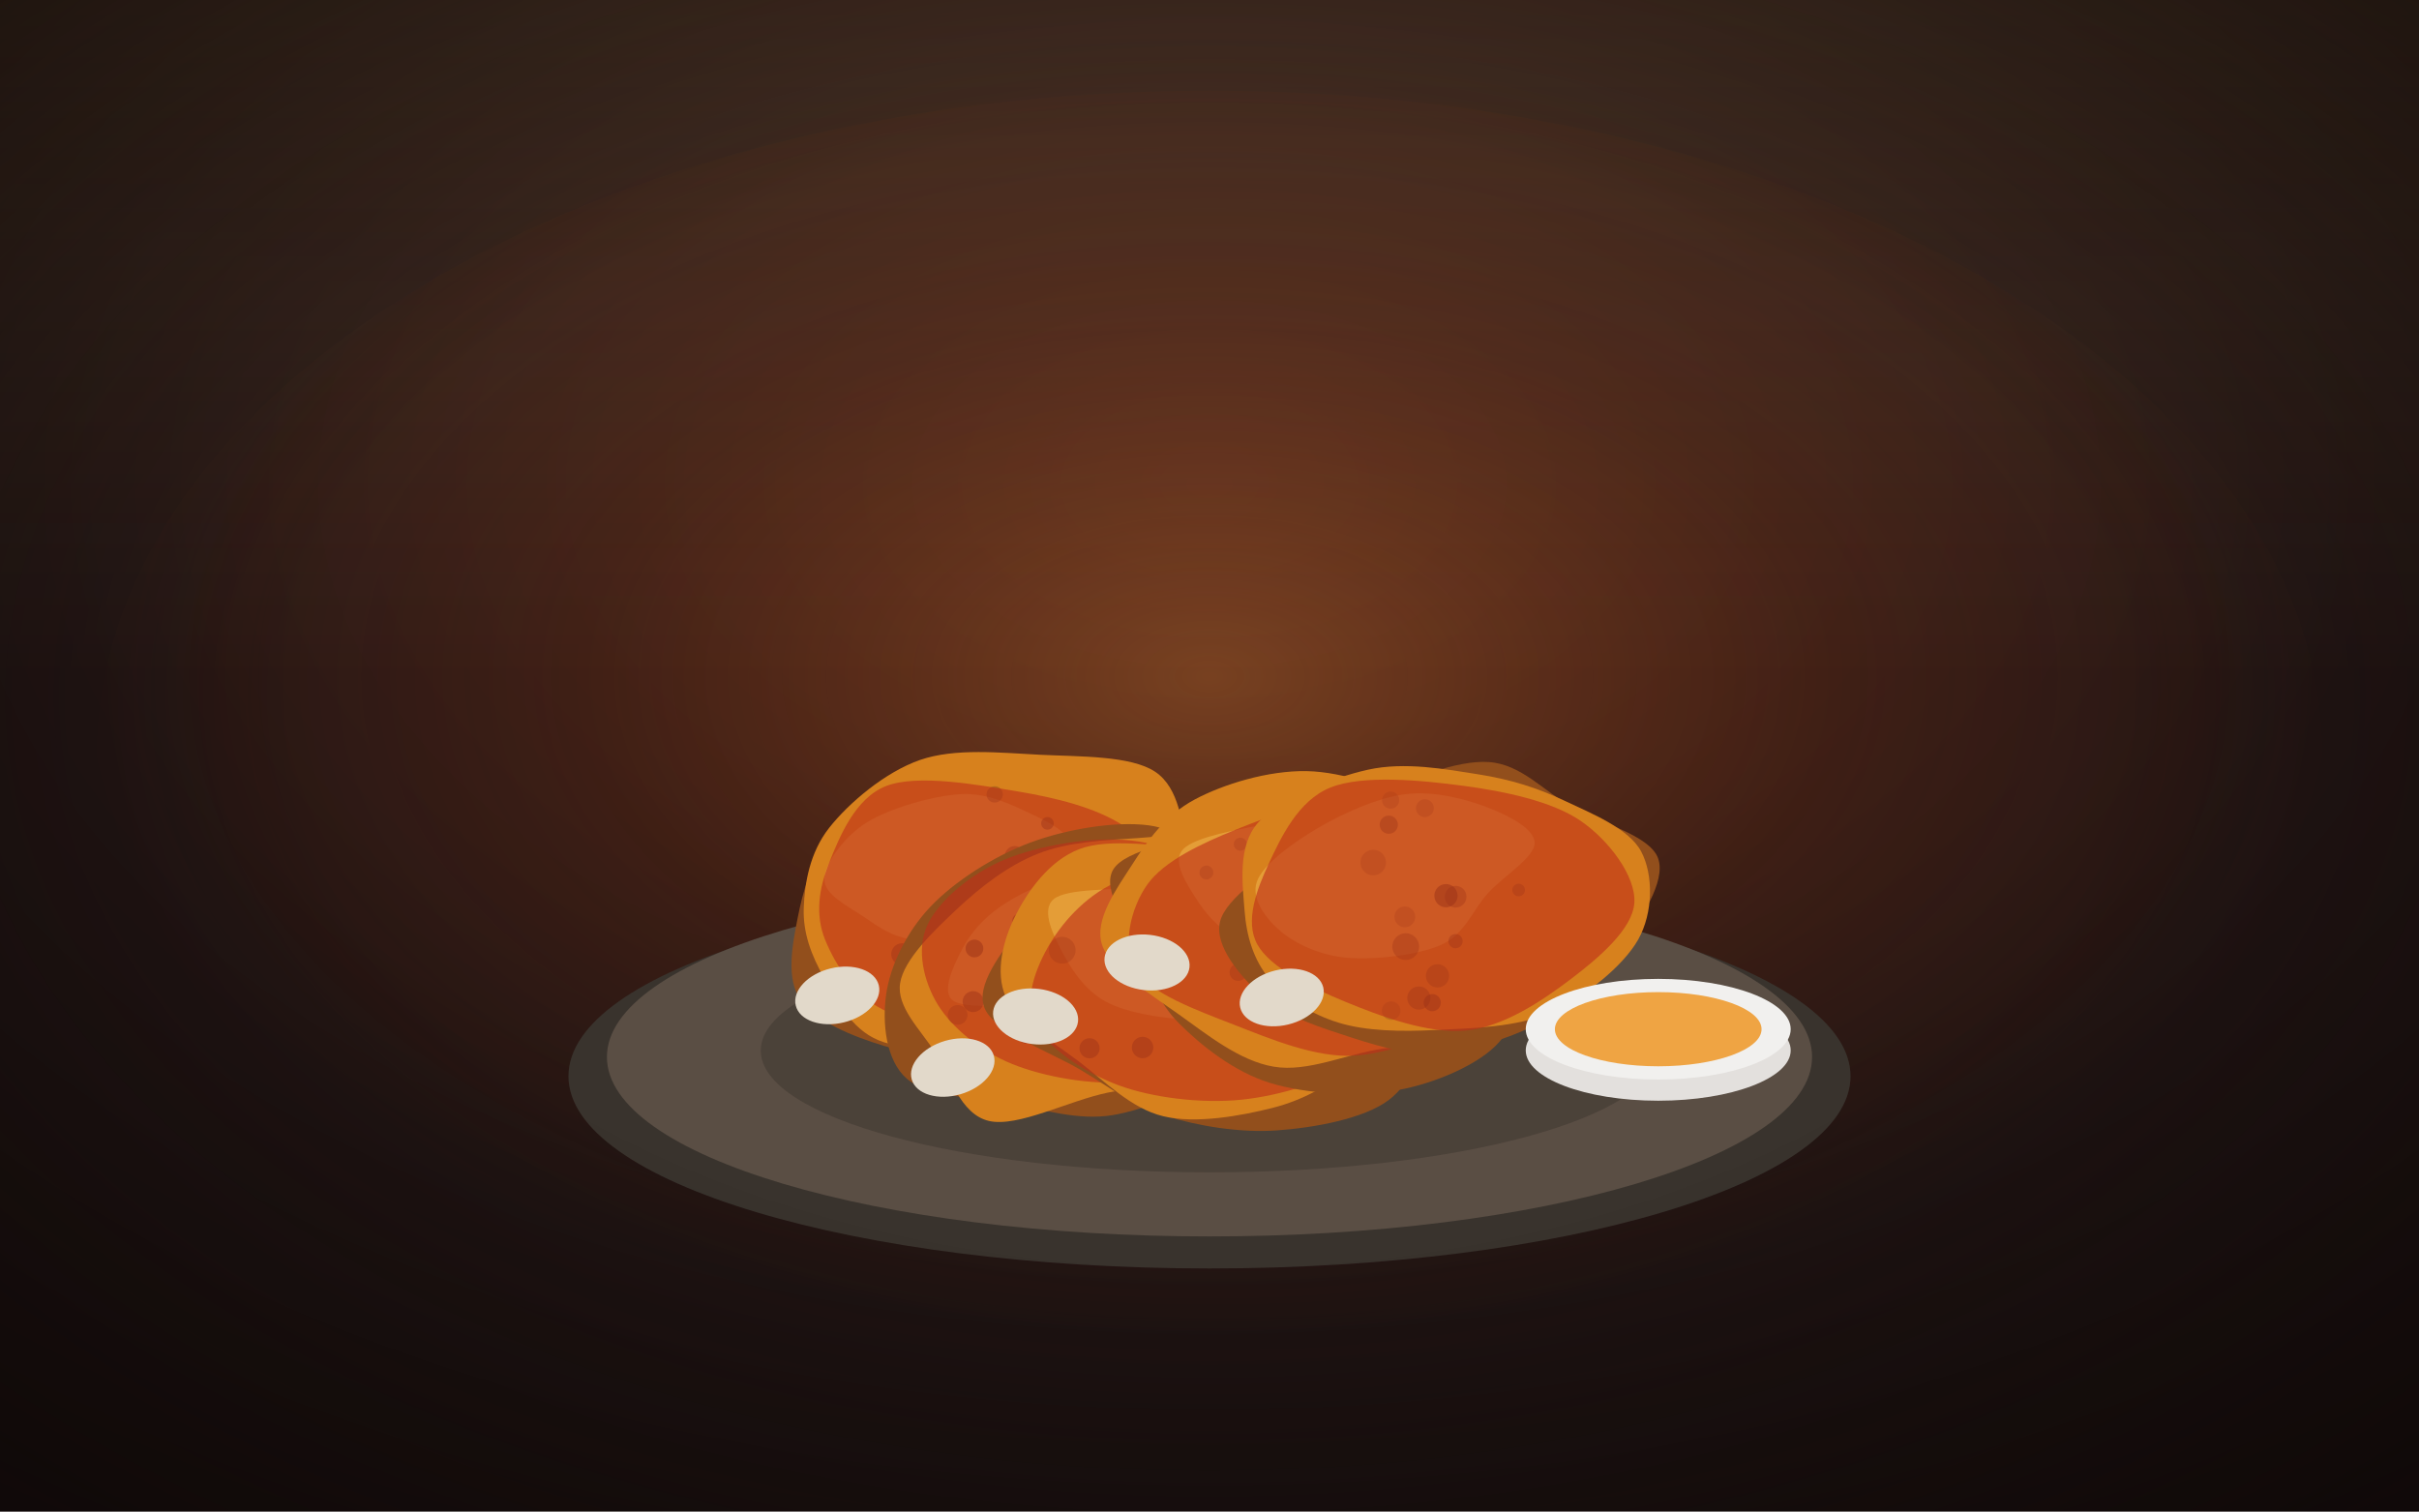
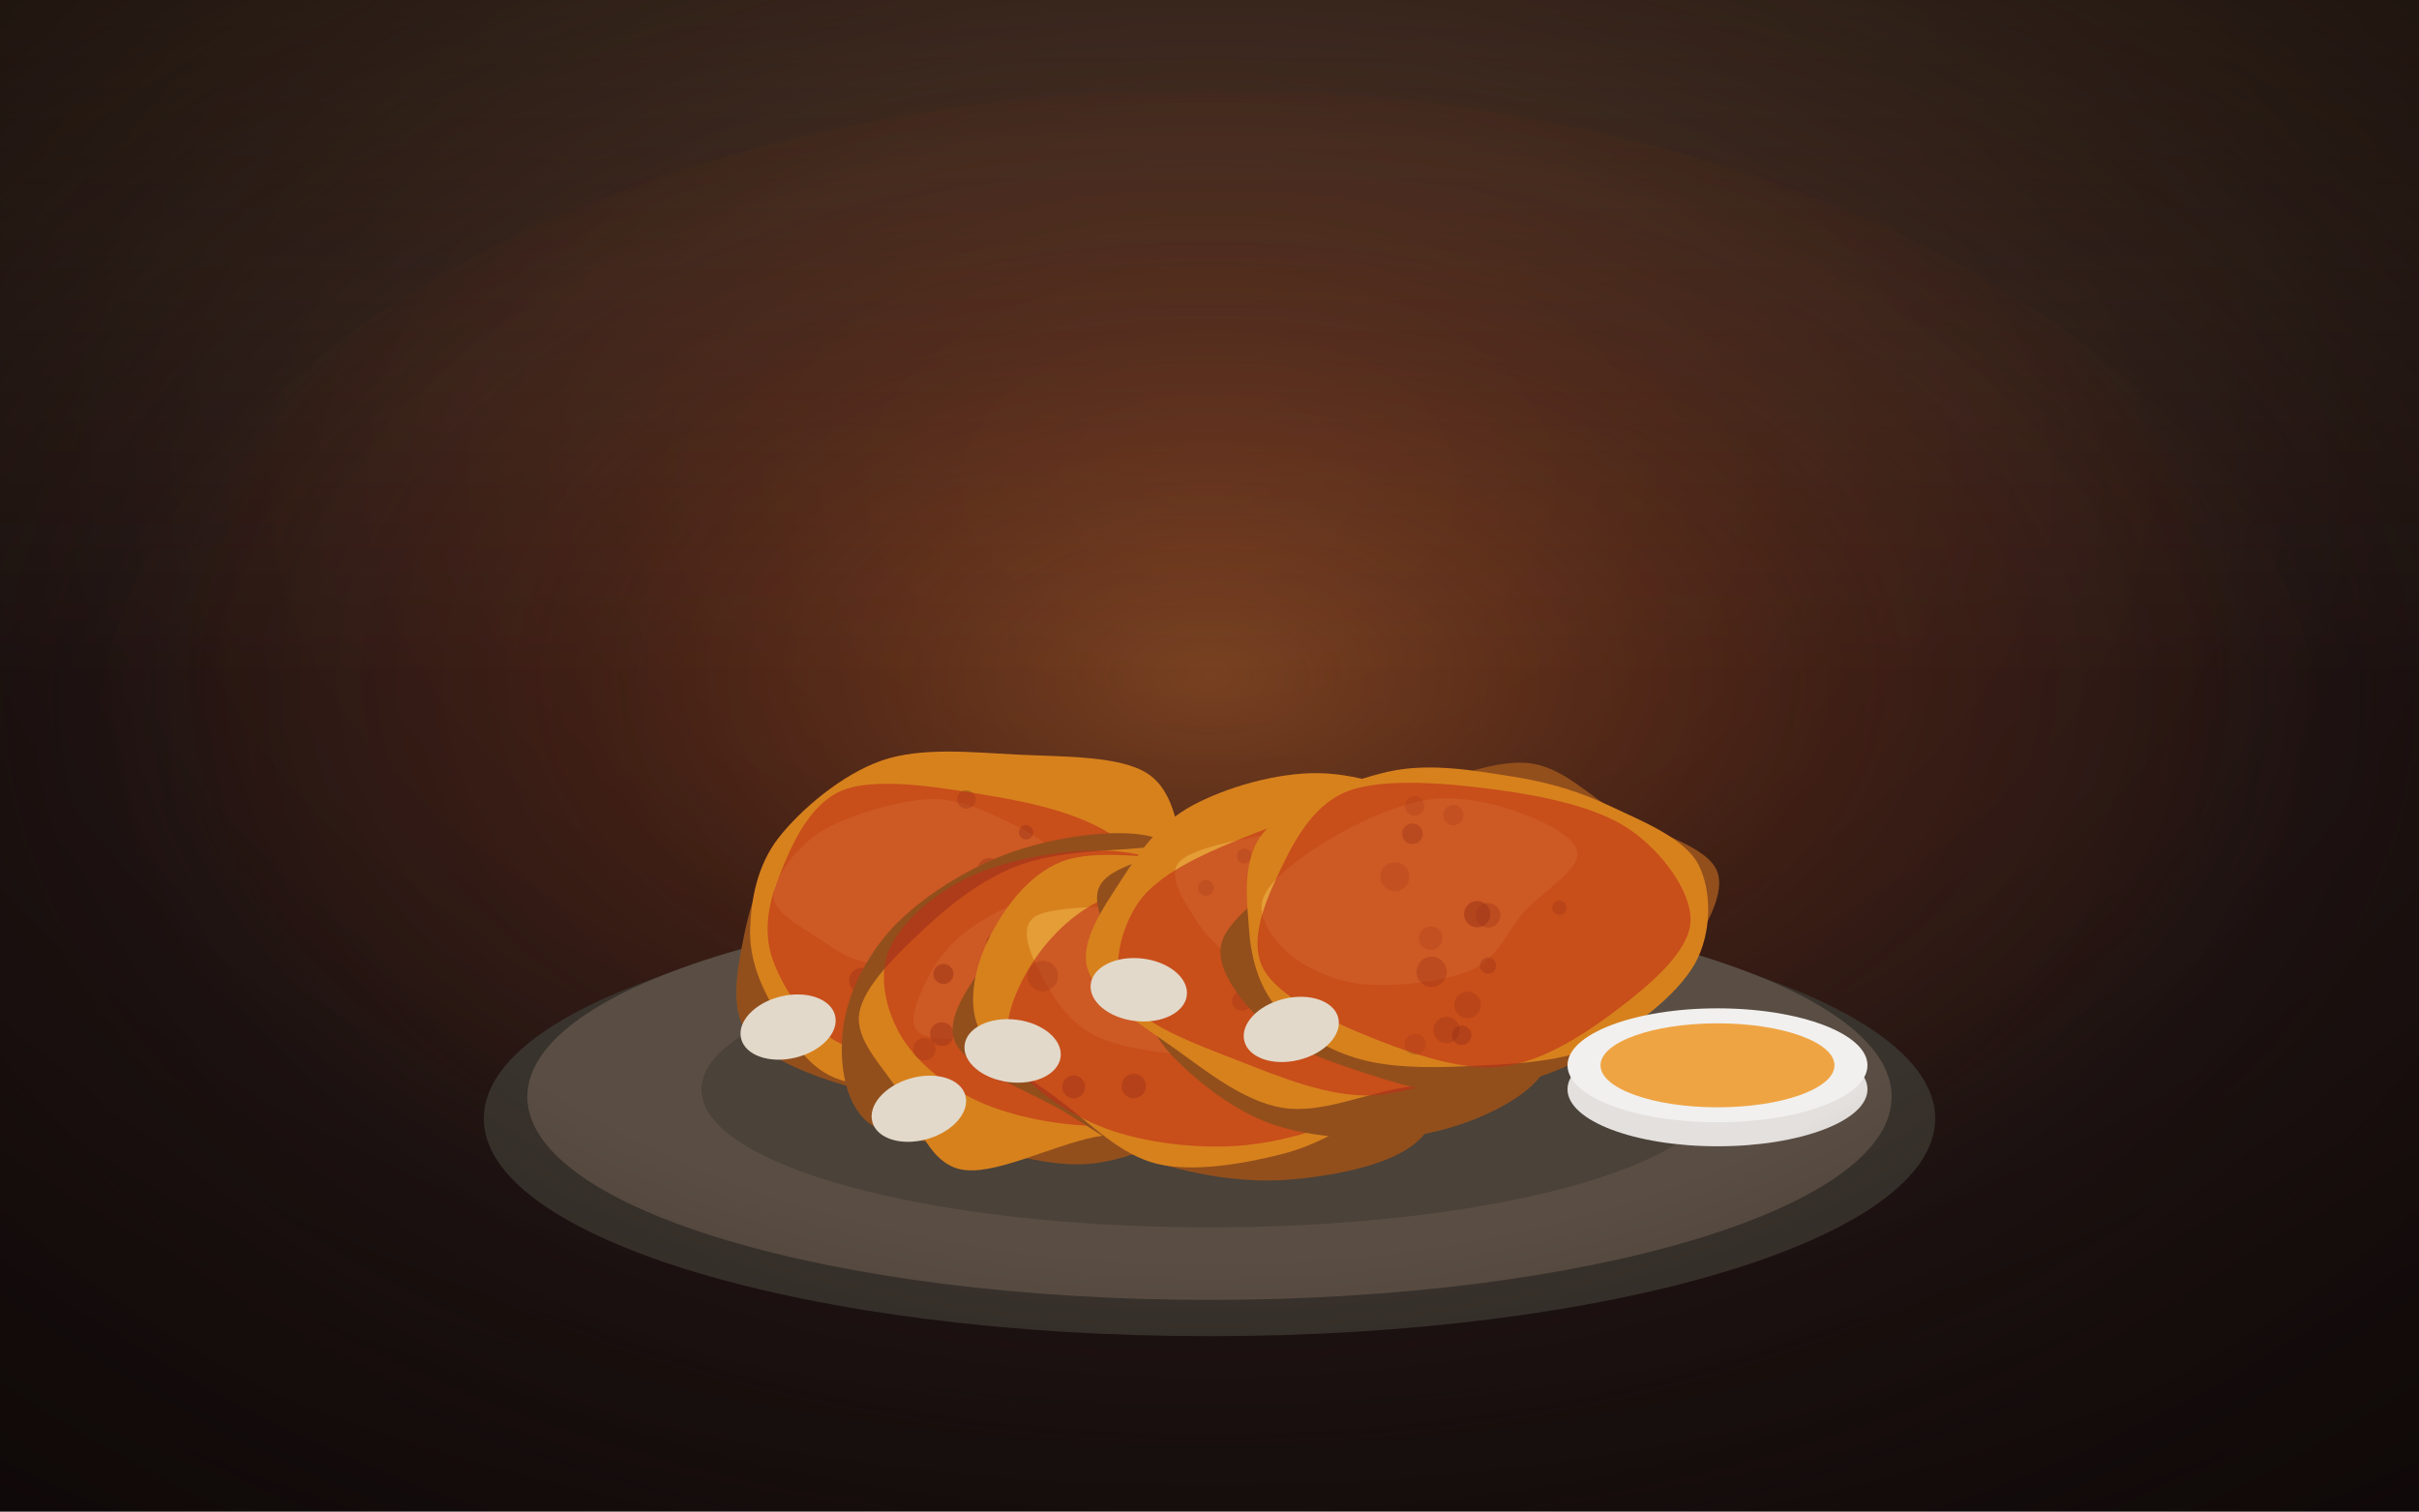
<svg xmlns="http://www.w3.org/2000/svg" viewBox="0 0 1200 750" width="1200" height="750">
  <defs>
    <radialGradient id="ground" cx="50%" cy="32%" r="84%">
      <stop offset="0%" stop-color="hsl(6.97 33% 17%)" />
      <stop offset="58%" stop-color="hsl(6.97 26% 10%)" />
      <stop offset="100%" stop-color="hsl(6.97 22% 6%)" />
    </radialGradient>
    <radialGradient id="keyLight" cx="50%" cy="44%" r="50%">
      <stop offset="0%" stop-color="hsl(26 96% 58% / 0.34)" />
      <stop offset="55%" stop-color="hsl(20 92% 46% / 0.116)" />
      <stop offset="100%" stop-color="hsl(20 90% 40% / 0)" />
    </radialGradient>
    <radialGradient id="dishShadow" cx="50%" cy="50%" r="50%">
      <stop offset="0%" stop-color="hsl(6.97 60% 3% / 0.6)" />
      <stop offset="100%" stop-color="hsl(6.97 60% 3% / 0)" />
    </radialGradient>
    <radialGradient id="vignette" cx="50%" cy="46%" r="72%">
      <stop offset="52%" stop-color="hsl(6.97 40% 4% / 0)" />
      <stop offset="100%" stop-color="hsl(6.97 40% 4% / 0.62)" />
    </radialGradient>
    <linearGradient id="topSheen" x1="0" y1="0" x2="0" y2="1">
      <stop offset="0%" stop-color="hsl(38 100% 72% / 0.11)" />
      <stop offset="45%" stop-color="hsl(38 100% 72% / 0)" />
    </linearGradient>
  </defs>
  <rect width="1200" height="750" fill="url(#ground)" />
  <ellipse cx="600" cy="375" rx="552" ry="330" fill="url(#keyLight)" />
-   <g transform="translate(600 375) scale(1.06)">
+   <g transform="translate(600 375) scale(1.2)">
    <ellipse cx="0" cy="168" rx="300" ry="52" fill="url(#dishShadow)" />
    <ellipse cx="0" cy="150" rx="300" ry="90" fill="hsl(28 12% 20%)" />
    <ellipse cx="0" cy="141" rx="282" ry="84" fill="hsl(28 14% 31%)" />
    <ellipse cx="0" cy="138" rx="210" ry="57" fill="hsl(28 14% 24%)" opacity="0.75" />
    <g transform="rotate(-13.73 -104 67.85)">
      <path d="M-15.81 72.85C-13.14 85.05 -5.17 102.87 -13.14 113C-21.11 123.13 -46.13 129.09 -63.62 133.63C-81.12 138.18 -100.92 142.11 -118.1 140.28C-135.28 138.44 -153.07 130.62 -166.71 122.61C-180.35 114.6 -195.66 103.48 -199.93 92.22C-204.2 80.95 -197.69 66.67 -192.3 55.03C-186.91 43.39 -180.04 30.31 -167.6 22.39C-155.16 14.47 -134.39 8.31 -117.67 7.5C-100.94 6.7 -82 12.15 -67.25 17.54C-52.51 22.92 -37.74 30.57 -29.17 39.79C-20.6 49.01 -18.48 60.65 -15.81 72.85Z" fill="hsl(26 68% 34%)" />
      <path d="M-7.99 67.85C-9.23 80.65 -12.19 93.53 -20.84 104.59C-29.49 115.66 -43.72 129.28 -59.9 134.24C-76.08 139.2 -99.75 136.86 -117.91 134.37C-136.07 131.88 -157.36 127.6 -168.85 119.3C-180.33 111 -183.58 95.98 -186.82 84.57C-190.05 73.16 -191.42 62.07 -188.26 50.84C-185.1 39.61 -179.39 26.28 -167.84 17.2C-156.29 8.13 -136.29 -1.97 -118.95 -3.62C-101.61 -5.26 -81.4 2.11 -63.81 7.34C-46.21 12.58 -22.69 17.73 -13.39 27.82C-4.08 37.9 -6.74 55.06 -7.99 67.85Z" fill="hsl(32 76% 48%)" />
      <path d="M-59.77 52.01C-60.32 58.09 -70.26 64.48 -77.96 69.48C-85.66 74.49 -95.32 80.73 -105.97 82.03C-116.63 83.34 -132.55 80.77 -141.89 77.33C-151.22 73.89 -156.37 67.63 -162 61.39C-167.63 55.15 -177.66 46.97 -175.67 39.88C-173.67 32.78 -161.96 22.75 -150.05 18.85C-138.14 14.94 -116.77 14.08 -104.21 16.44C-91.65 18.8 -82.09 27.09 -74.69 33.02C-67.28 38.95 -59.23 45.93 -59.77 52.01Z" fill="hsl(38 84% 62%)" opacity="0.55" />
      <circle cx="-46.47" cy="82.99" r="5.12" fill="hsl(24 62% 22% / 0.9)" opacity="0.53" />
      <circle cx="-80.63" cy="88.35" r="3.72" fill="hsl(24 62% 22% / 0.9)" opacity="0.55" />
      <circle cx="-86.56" cy="50.57" r="4.64" fill="hsl(24 62% 22% / 0.9)" opacity="0.41" />
      <circle cx="-31.39" cy="87.35" r="4.13" fill="hsl(24 62% 22% / 0.9)" opacity="0.45" />
      <circle cx="-80.81" cy="60.52" r="4.51" fill="hsl(24 62% 22% / 0.9)" opacity="0.43" />
      <circle cx="-92.62" cy="121.32" r="3.16" fill="hsl(24 62% 22% / 0.9)" opacity="0.41" />
      <circle cx="-88.82" cy="20.34" r="3.82" fill="hsl(24 62% 22% / 0.9)" opacity="0.35" />
      <circle cx="-35.31" cy="88.6" r="2.5" fill="hsl(24 62% 22% / 0.9)" opacity="0.39" />
      <circle cx="-110.34" cy="73.71" r="5.17" fill="hsl(24 62% 22% / 0.9)" opacity="0.32" />
      <circle cx="-148.61" cy="82.72" r="5.14" fill="hsl(24 62% 22% / 0.9)" opacity="0.44" />
      <circle cx="-68.04" cy="39.37" r="2.95" fill="hsl(24 62% 22% / 0.9)" opacity="0.45" />
      <circle cx="-77.94" cy="117.84" r="4.86" fill="hsl(24 62% 22% / 0.9)" opacity="0.49" />
      <circle cx="-28.31" cy="70.1" r="4.74" fill="hsl(24 62% 22% / 0.9)" opacity="0.26" />
      <circle cx="-117.05" cy="67.68" r="4.7" fill="hsl(24 62% 22% / 0.9)" opacity="0.55" />
    </g>
    <path d="M-11.07 67.85C-9.97 80.17 -20.54 97.81 -33.67 106.62C-46.79 115.44 -70.43 118.48 -89.81 120.73C-109.19 122.98 -134.91 125.91 -149.93 120.12C-164.96 114.33 -175.25 97.67 -179.94 86.01C-184.62 74.35 -182.82 62.13 -178.03 50.15C-173.25 38.17 -165.85 19.71 -151.22 14.12C-136.59 8.53 -108.74 13.51 -90.25 16.61C-71.75 19.7 -53.46 24.18 -40.27 32.72C-27.07 41.26 -12.17 55.54 -11.07 67.85Z" fill="hsl(8 78% 42%)" opacity="0.62" />
    <ellipse cx="-182.72" cy="94.25" rx="20" ry="13" fill="hsl(38 30% 84%)" transform="rotate(-13.73 -104 67.85)" />
    <g transform="rotate(-16.3 -52 98.52)">
      <path d="M42.12 103.52C41.92 113.97 27.73 125.05 18.39 134.62C9.06 144.18 0.08 155.46 -13.88 160.91C-27.83 166.35 -49.44 169.27 -65.33 167.27C-81.23 165.28 -94.68 156.18 -109.26 148.95C-123.84 141.71 -145.86 134.78 -152.84 123.87C-159.82 112.97 -156.65 95.85 -151.13 83.51C-145.61 71.16 -133.83 58.03 -119.73 49.78C-105.63 41.54 -84.65 35.37 -66.53 34.03C-48.41 32.7 -25.34 35.47 -10.99 41.78C3.36 48.09 10.72 61.61 19.57 71.9C28.42 82.19 42.31 93.06 42.12 103.52Z" fill="hsl(26 68% 34%)" />
      <path d="M32.72 98.52C31.79 110.47 33.34 122.37 26.37 133.14C19.41 143.92 6.02 159.24 -9.07 163.15C-24.15 167.05 -45.4 158.14 -64.14 156.56C-82.88 154.98 -109.4 160.48 -121.49 153.66C-133.59 146.83 -133.1 127.88 -136.73 115.62C-140.36 103.36 -148.09 90.33 -143.28 80.09C-138.47 69.85 -121.04 60.87 -107.87 54.19C-94.69 47.51 -79.34 41.35 -64.23 40.02C-49.13 38.68 -33.26 42.6 -17.23 46.17C-1.2 49.74 23.62 52.7 31.95 61.43C40.27 70.15 33.65 86.56 32.72 98.52Z" fill="hsl(32 76% 48%)" />
      <path d="M-6.01 82.68C-5.93 89.8 -9.58 98.5 -17.37 104.15C-25.16 109.79 -40.86 116.09 -52.75 116.54C-64.64 117 -77.16 110.55 -88.71 106.87C-100.27 103.2 -118.33 100.12 -122.06 94.49C-125.79 88.86 -116.73 79.01 -111.1 73.08C-105.47 67.14 -97.74 62.05 -88.29 58.89C-78.85 55.72 -66.17 53.67 -54.43 54.1C-42.69 54.52 -25.93 56.67 -17.86 61.43C-9.79 66.2 -6.09 75.56 -6.01 82.68Z" fill="hsl(38 84% 62%)" opacity="0.55" />
      <circle cx="-23.44" cy="72.3" r="4.63" fill="hsl(24 62% 22% / 0.9)" opacity="0.42" />
      <circle cx="-49.34" cy="83.67" r="5.71" fill="hsl(24 62% 22% / 0.9)" opacity="0.52" />
      <circle cx="-81.63" cy="67.58" r="3.12" fill="hsl(24 62% 22% / 0.9)" opacity="0.52" />
      <circle cx="-19.76" cy="117.78" r="6.4" fill="hsl(24 62% 22% / 0.9)" opacity="0.5" />
      <circle cx="-39.03" cy="104.29" r="5.38" fill="hsl(24 62% 22% / 0.9)" opacity="0.41" />
      <circle cx="-54.15" cy="89.38" r="3.39" fill="hsl(24 62% 22% / 0.9)" opacity="0.42" />
      <circle cx="-105.34" cy="74.27" r="4.15" fill="hsl(24 62% 22% / 0.9)" opacity="0.54" />
      <circle cx="-45.37" cy="91.42" r="4.25" fill="hsl(24 62% 22% / 0.9)" opacity="0.46" />
      <circle cx="-93.95" cy="120.8" r="3.09" fill="hsl(24 62% 22% / 0.9)" opacity="0.49" />
      <circle cx="12.22" cy="73.87" r="4.09" fill="hsl(24 62% 22% / 0.9)" opacity="0.23" />
      <circle cx="-80.8" cy="110.66" r="3.85" fill="hsl(24 62% 22% / 0.9)" opacity="0.26" />
      <circle cx="-112.92" cy="97.97" r="4.9" fill="hsl(24 62% 22% / 0.9)" opacity="0.49" />
      <circle cx="21.17" cy="118.1" r="5.65" fill="hsl(24 62% 22% / 0.9)" opacity="0.24" />
      <circle cx="-121.62" cy="101.91" r="4.62" fill="hsl(24 62% 22% / 0.9)" opacity="0.33" />
    </g>
    <path d="M32.62 98.52C32.41 110.74 25.56 125.8 13.88 134.83C2.2 143.86 -19.77 151.12 -37.46 152.7C-55.15 154.28 -77.31 150.36 -92.26 144.32C-107.21 138.29 -120.52 127.31 -127.16 116.49C-133.8 105.66 -137.3 90.68 -132.08 79.37C-126.87 68.05 -111.85 55.2 -95.87 48.6C-79.89 41.99 -54.72 37.57 -36.22 39.72C-17.72 41.87 3.67 51.71 15.14 61.51C26.62 71.31 32.83 86.3 32.62 98.52Z" fill="hsl(8 78% 42%)" opacity="0.62" />
    <ellipse cx="-130.72" cy="124.92" rx="20" ry="13" fill="hsl(38 30% 84%)" transform="rotate(-16.3 -52 98.52)" />
    <g transform="rotate(7.13 0 105.62)">
      <path d="M102.53 110.62C103.67 123.38 100.46 140.36 90.04 150.4C79.63 160.45 57.14 167.52 40.04 170.9C22.94 174.28 3.25 173.48 -12.56 170.69C-28.38 167.9 -39.83 160.71 -54.87 154.15C-69.9 147.6 -96.61 141.7 -102.75 131.36C-108.89 121.02 -97.86 104.27 -91.71 92.11C-85.56 79.94 -78.85 66.3 -65.87 58.36C-52.89 50.43 -32.31 47.08 -13.83 44.5C4.65 41.92 28.84 37.97 45.01 42.87C61.18 47.76 73.6 62.57 83.19 73.86C92.78 85.16 101.39 97.86 102.53 110.62Z" fill="hsl(26 68% 34%)" />
      <path d="M101.36 105.62C101.43 116.21 82.91 128.3 72.12 137.49C61.33 146.67 50.9 155.15 36.6 160.72C22.3 166.3 1.82 172.69 -13.66 170.94C-29.14 169.2 -42.9 157.99 -56.26 150.26C-69.61 142.53 -87.48 135.16 -93.78 124.55C-100.08 113.95 -98.35 98.78 -94.05 86.64C-89.75 74.49 -81.52 58.79 -68 51.67C-54.47 44.55 -31.71 46.17 -12.9 43.92C5.9 41.66 30.73 33.13 44.83 38.14C58.93 43.14 62.29 62.69 71.71 73.94C81.13 85.18 101.29 95.03 101.36 105.62Z" fill="hsl(32 76% 48%)" />
      <path d="M40.08 89.78C39.9 96.4 37.38 103.71 30.58 109.37C23.78 115.03 11.85 121.65 -0.73 123.72C-13.3 125.8 -33.42 125.52 -44.87 121.81C-56.32 118.1 -64.04 109.01 -69.43 101.47C-74.82 93.92 -82.65 82.5 -77.19 76.53C-71.74 70.55 -49.38 68.9 -36.69 65.61C-24 62.32 -12.43 56.13 -1.03 56.81C10.37 57.48 24.85 64.18 31.7 69.67C38.55 75.17 40.27 83.17 40.08 89.78Z" fill="hsl(38 84% 62%)" opacity="0.55" />
      <circle cx="-31.59" cy="103.58" r="5.38" fill="hsl(24 62% 22% / 0.9)" opacity="0.48" />
      <circle cx="-70.22" cy="99.7" r="6.28" fill="hsl(24 62% 22% / 0.9)" opacity="0.3" />
      <circle cx="17.65" cy="126.28" r="5.08" fill="hsl(24 62% 22% / 0.9)" opacity="0.49" />
      <circle cx="45.24" cy="122.27" r="3.92" fill="hsl(24 62% 22% / 0.9)" opacity="0.39" />
      <circle cx="28.56" cy="74.32" r="6.19" fill="hsl(24 62% 22% / 0.9)" opacity="0.34" />
      <circle cx="31.16" cy="80.81" r="4.6" fill="hsl(24 62% 22% / 0.9)" opacity="0.54" />
      <circle cx="61.77" cy="138.57" r="3.07" fill="hsl(24 62% 22% / 0.9)" opacity="0.43" />
      <circle cx="58.7" cy="87.05" r="5.44" fill="hsl(24 62% 22% / 0.9)" opacity="0.54" />
      <circle cx="-5.31" cy="102.41" r="5.91" fill="hsl(24 62% 22% / 0.9)" opacity="0.52" />
      <circle cx="3.78" cy="59.84" r="6.04" fill="hsl(24 62% 22% / 0.9)" opacity="0.39" />
      <circle cx="-51.82" cy="143.65" r="4.72" fill="hsl(24 62% 22% / 0.9)" opacity="0.46" />
      <circle cx="40.99" cy="81.85" r="4.25" fill="hsl(24 62% 22% / 0.9)" opacity="0.25" />
      <circle cx="-27.23" cy="140.22" r="5.02" fill="hsl(24 62% 22% / 0.9)" opacity="0.47" />
      <circle cx="-35.21" cy="70.19" r="2.6" fill="hsl(24 62% 22% / 0.9)" opacity="0.44" />
    </g>
    <path d="M83.56 105.62C84.16 117.73 79.13 133.7 67.68 142.93C56.23 152.16 33.26 159.13 14.87 161.01C-3.53 162.89 -26.59 160.17 -42.69 154.19C-58.79 148.22 -76.42 136.23 -81.73 125.16C-87.04 114.1 -81.26 98.93 -74.56 87.79C-67.87 76.65 -56.34 64.08 -41.56 58.33C-26.79 52.57 -3.55 51.25 14.06 53.25C31.66 55.24 52.49 61.57 64.08 70.3C75.66 79.03 82.96 93.52 83.56 105.62Z" fill="hsl(8 78% 42%)" opacity="0.62" />
    <ellipse cx="-78.72" cy="132.02" rx="20" ry="13" fill="hsl(38 30% 84%)" transform="rotate(7.13 0 105.62)" />
    <g transform="rotate(6.61 52 79.6)">
      <path d="M142.92 84.6C144.95 96.85 148.98 112.83 141.27 124.04C133.56 135.25 114.02 146.62 96.67 151.85C79.33 157.08 54.72 158.63 37.19 155.43C19.65 152.22 2.83 141.64 -8.53 132.62C-19.88 123.61 -24.46 112.69 -30.95 101.34C-37.43 89.99 -52.09 74.58 -47.41 64.53C-42.74 54.48 -17.36 47.78 -2.9 41.04C11.56 34.3 23.04 27.62 39.35 24.1C55.65 20.59 79.97 15.56 94.94 19.96C109.9 24.36 121.14 39.75 129.13 50.52C137.13 61.29 140.9 72.34 142.92 84.6Z" fill="hsl(26 68% 34%)" />
      <path d="M156.83 79.6C156.65 92.9 153.3 110.31 141.77 119.26C130.25 128.21 105.01 128.58 87.68 133.31C70.35 138.04 53.95 148.47 37.77 147.63C21.6 146.8 5.04 136.25 -9.38 128.3C-23.79 120.34 -43.79 111.1 -48.7 99.93C-53.62 88.75 -44.77 73.29 -38.88 61.25C-33 49.21 -26.08 36.5 -13.41 27.7C-0.75 18.9 19.32 10.17 37.12 8.43C54.92 6.7 75.76 12.14 93.37 17.31C110.99 22.49 132.25 29.09 142.82 39.47C153.4 49.85 157 66.3 156.83 79.6Z" fill="hsl(32 76% 48%)" />
      <path d="M104.73 63.76C103.18 70.83 90.59 77.99 81.41 82.8C72.23 87.61 60.95 91.5 49.66 92.62C38.37 93.73 23.2 92.7 13.67 89.51C4.13 86.31 -2.49 79.66 -7.54 73.45C-12.59 67.24 -20.1 58.19 -16.61 52.24C-13.13 46.28 2.07 41.39 13.36 37.72C24.66 34.05 38.24 29.79 51.14 30.23C64.04 30.67 81.83 34.78 90.76 40.37C99.69 45.96 106.29 56.69 104.73 63.76Z" fill="hsl(38 84% 62%)" opacity="0.55" />
      <circle cx="101.83" cy="54.31" r="4.23" fill="hsl(24 62% 22% / 0.9)" opacity="0.39" />
      <circle cx="55.13" cy="40.39" r="2.75" fill="hsl(24 62% 22% / 0.9)" opacity="0.45" />
      <circle cx="16.17" cy="105.67" r="4.03" fill="hsl(24 62% 22% / 0.9)" opacity="0.34" />
      <circle cx="20.34" cy="42.97" r="6.05" fill="hsl(24 62% 22% / 0.9)" opacity="0.53" />
      <circle cx="85.97" cy="107.28" r="6.2" fill="hsl(24 62% 22% / 0.9)" opacity="0.29" />
      <circle cx="17.51" cy="96.09" r="3.51" fill="hsl(24 62% 22% / 0.9)" opacity="0.51" />
      <circle cx="10.27" cy="45.98" r="3.05" fill="hsl(24 62% 22% / 0.9)" opacity="0.27" />
      <circle cx="97.37" cy="69.36" r="6.27" fill="hsl(24 62% 22% / 0.9)" opacity="0.55" />
      <circle cx="92.04" cy="98.91" r="4.69" fill="hsl(24 62% 22% / 0.9)" opacity="0.31" />
      <circle cx="43.72" cy="108.22" r="2.91" fill="hsl(24 62% 22% / 0.9)" opacity="0.25" />
      <circle cx="121.69" cy="90.53" r="4.1" fill="hsl(24 62% 22% / 0.9)" opacity="0.48" />
      <circle cx="52.79" cy="103.31" r="3.9" fill="hsl(24 62% 22% / 0.9)" opacity="0.46" />
      <circle cx="58.32" cy="57.59" r="4.34" fill="hsl(24 62% 22% / 0.9)" opacity="0.22" />
      <circle cx="-3.96" cy="60.98" r="3.25" fill="hsl(24 62% 22% / 0.9)" opacity="0.26" />
    </g>
    <path d="M130.17 79.6C131.42 91.86 132.78 108.32 122.46 118.44C112.15 128.57 86.83 139.11 68.31 140.35C49.79 141.58 28.48 132.54 11.34 125.86C-5.79 119.18 -27.77 111.22 -34.51 100.28C-41.24 89.34 -36.88 71.17 -29.06 60.22C-21.24 49.26 -3.72 41.03 12.4 34.54C28.52 28.05 50.56 19.55 67.65 21.28C84.75 23 104.56 35.16 114.98 44.88C125.4 54.6 128.92 67.34 130.17 79.6Z" fill="hsl(8 78% 42%)" opacity="0.62" />
    <ellipse cx="-26.72" cy="106" rx="20" ry="13" fill="hsl(38 30% 84%)" transform="rotate(6.61 52 79.6)" />
    <g transform="rotate(-13.75 104 68.8)">
      <path d="M211.85 73.8C213.04 85.29 196.83 99.76 185.54 109.83C174.26 119.9 159.96 129.55 144.14 134.23C128.31 138.91 106.63 140.58 90.59 137.93C74.55 135.27 60.36 126.03 47.91 118.3C35.47 110.58 22.97 102.31 15.92 91.59C8.87 80.86 0.29 64.32 5.62 53.94C10.95 43.56 33.62 36.08 47.91 29.3C62.2 22.53 75.06 16.3 91.34 13.28C107.62 10.26 131.09 6.57 145.6 11.18C160.11 15.79 167.34 30.5 178.38 40.94C189.42 51.38 210.65 62.32 211.85 73.8Z" fill="hsl(26 68% 34%)" />
      <path d="M204.91 68.8C207.93 80.69 203.63 97.96 193.79 108.48C183.95 118.99 162.9 128.77 145.9 131.88C128.9 134.99 108.06 130.29 91.8 127.14C75.54 124 59.99 119.94 48.32 112.98C36.64 106.03 26.78 95.67 21.74 85.41C16.69 75.16 16.04 63.5 18.06 51.46C20.08 39.41 21.89 21.52 33.86 13.15C45.82 4.78 72.28 0.82 89.87 1.22C107.45 1.62 125.07 9.58 139.37 15.56C153.67 21.55 164.74 28.27 175.66 37.14C186.59 46.01 201.89 56.92 204.91 68.8Z" fill="hsl(32 76% 48%)" />
      <path d="M157.48 52.96C156.04 59.55 139.55 64.72 130.62 70.71C121.7 76.7 115.75 86.63 103.92 88.93C92.09 91.22 71.59 88.46 59.65 84.49C47.7 80.52 37.71 72.58 32.25 65.12C26.79 57.66 22.18 46.88 26.88 39.73C31.58 32.57 47.58 26.07 60.44 22.2C73.31 18.33 90.93 15.01 104.07 16.51C117.21 18.01 130.38 25.12 139.28 31.19C148.18 37.27 158.92 46.38 157.48 52.96Z" fill="hsl(38 84% 62%)" opacity="0.55" />
      <circle cx="98.49" cy="102.69" r="5.44" fill="hsl(24 62% 22% / 0.9)" opacity="0.35" />
      <circle cx="111.26" cy="67.18" r="5.44" fill="hsl(24 62% 22% / 0.9)" opacity="0.54" />
      <circle cx="87.29" cy="85.86" r="6.26" fill="hsl(24 62% 22% / 0.9)" opacity="0.36" />
      <circle cx="144.93" cy="72.68" r="2.95" fill="hsl(24 62% 22% / 0.9)" opacity="0.33" />
      <circle cx="96.73" cy="17.57" r="4.01" fill="hsl(24 62% 22% / 0.9)" opacity="0.23" />
      <circle cx="81.87" cy="44.02" r="5.96" fill="hsl(24 62% 22% / 0.9)" opacity="0.24" />
      <circle cx="73.55" cy="113.36" r="4.36" fill="hsl(24 62% 22% / 0.9)" opacity="0.22" />
      <circle cx="90.2" cy="72.24" r="4.85" fill="hsl(24 62% 22% / 0.9)" opacity="0.24" />
      <circle cx="110.56" cy="88.91" r="3.34" fill="hsl(24 62% 22% / 0.9)" opacity="0.39" />
      <circle cx="87.56" cy="110.7" r="5.43" fill="hsl(24 62% 22% / 0.9)" opacity="0.37" />
      <circle cx="93.16" cy="28.54" r="4.26" fill="hsl(24 62% 22% / 0.9)" opacity="0.41" />
      <circle cx="111.41" cy="25.05" r="4.17" fill="hsl(24 62% 22% / 0.9)" opacity="0.24" />
      <circle cx="93.11" cy="114.29" r="4.02" fill="hsl(24 62% 22% / 0.9)" opacity="0.48" />
      <circle cx="115.53" cy="68.72" r="5.08" fill="hsl(24 62% 22% / 0.9)" opacity="0.36" />
    </g>
    <path d="M198.83 68.8C198.06 81.17 182.11 94.66 168.98 104.63C155.86 114.6 137.66 126.88 120.05 128.62C102.45 130.36 79.62 121.79 63.34 115.07C47.06 108.36 28.33 99.07 22.39 88.32C16.45 77.57 22 62.8 27.7 50.56C33.41 38.32 41.44 20.96 56.6 14.87C71.77 8.79 99.19 11.46 118.7 14.05C138.2 16.64 160.27 21.3 173.62 30.42C186.98 39.55 199.6 56.44 198.83 68.8Z" fill="hsl(8 78% 42%)" opacity="0.62" />
    <ellipse cx="25.28" cy="95.2" rx="20" ry="13" fill="hsl(38 30% 84%)" transform="rotate(-13.75 104 68.8)" />
    <ellipse cx="210" cy="137.92" rx="62" ry="23.56" fill="hsl(30 10% 88%)" />
    <ellipse cx="210" cy="128" rx="62" ry="23.56" fill="hsl(30 8% 94%)" />
    <ellipse cx="210" cy="128" rx="48.36" ry="17.36" fill="hsl(34 84% 60%)" />
  </g>
  <rect width="1200" height="750" fill="url(#topSheen)" />
  <rect width="1200" height="750" fill="url(#vignette)" />
</svg>
